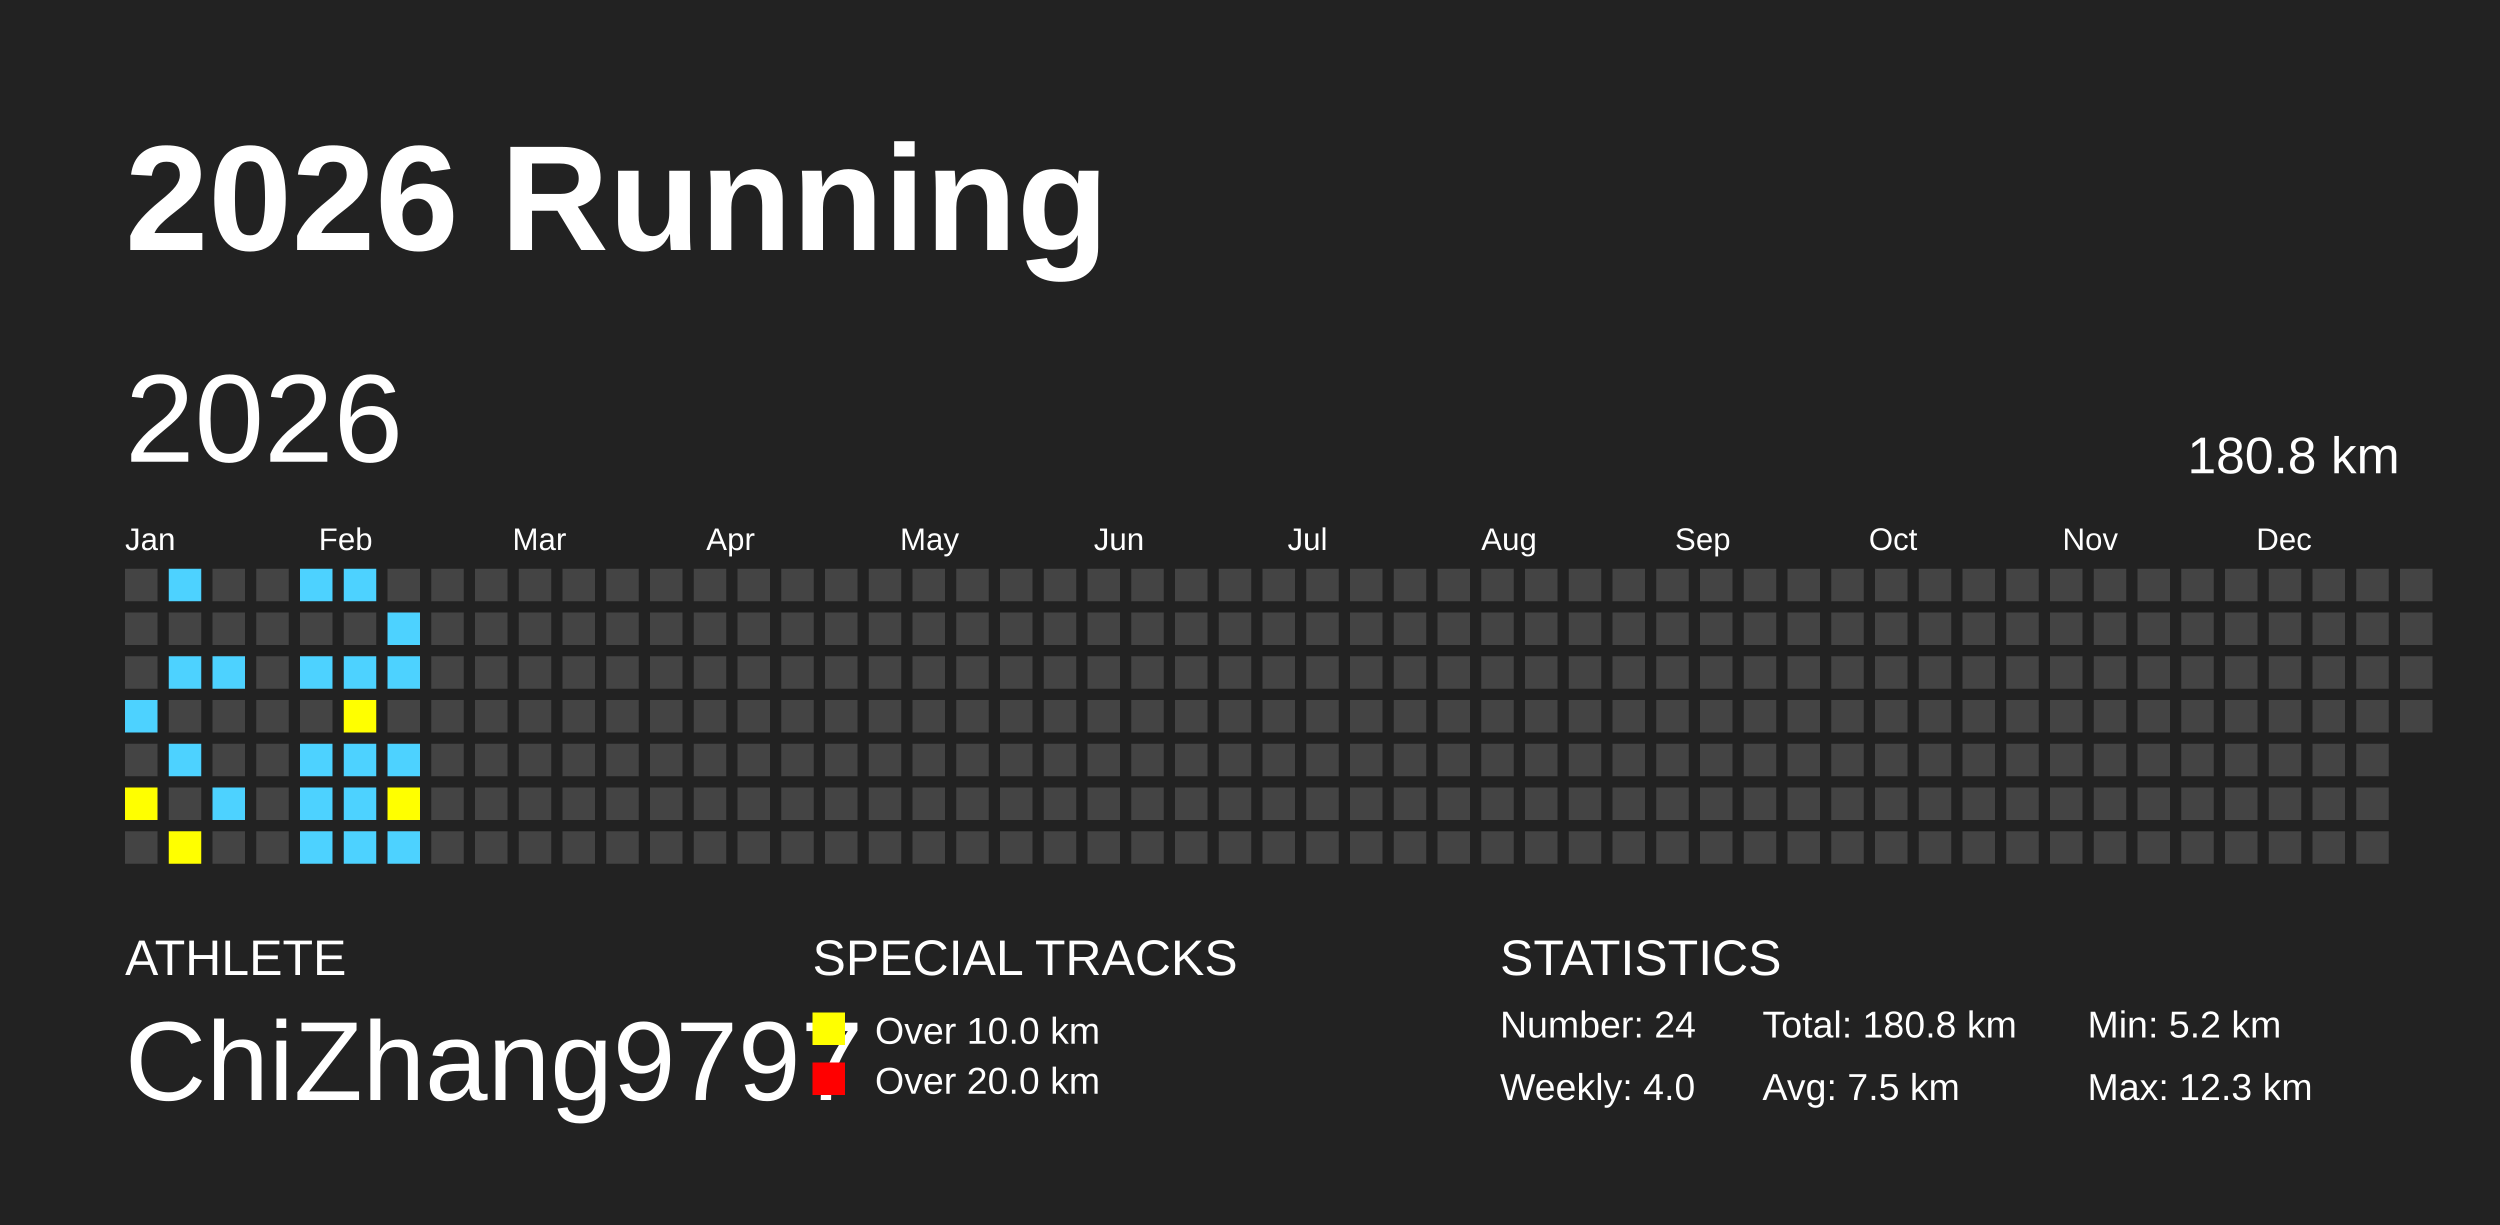
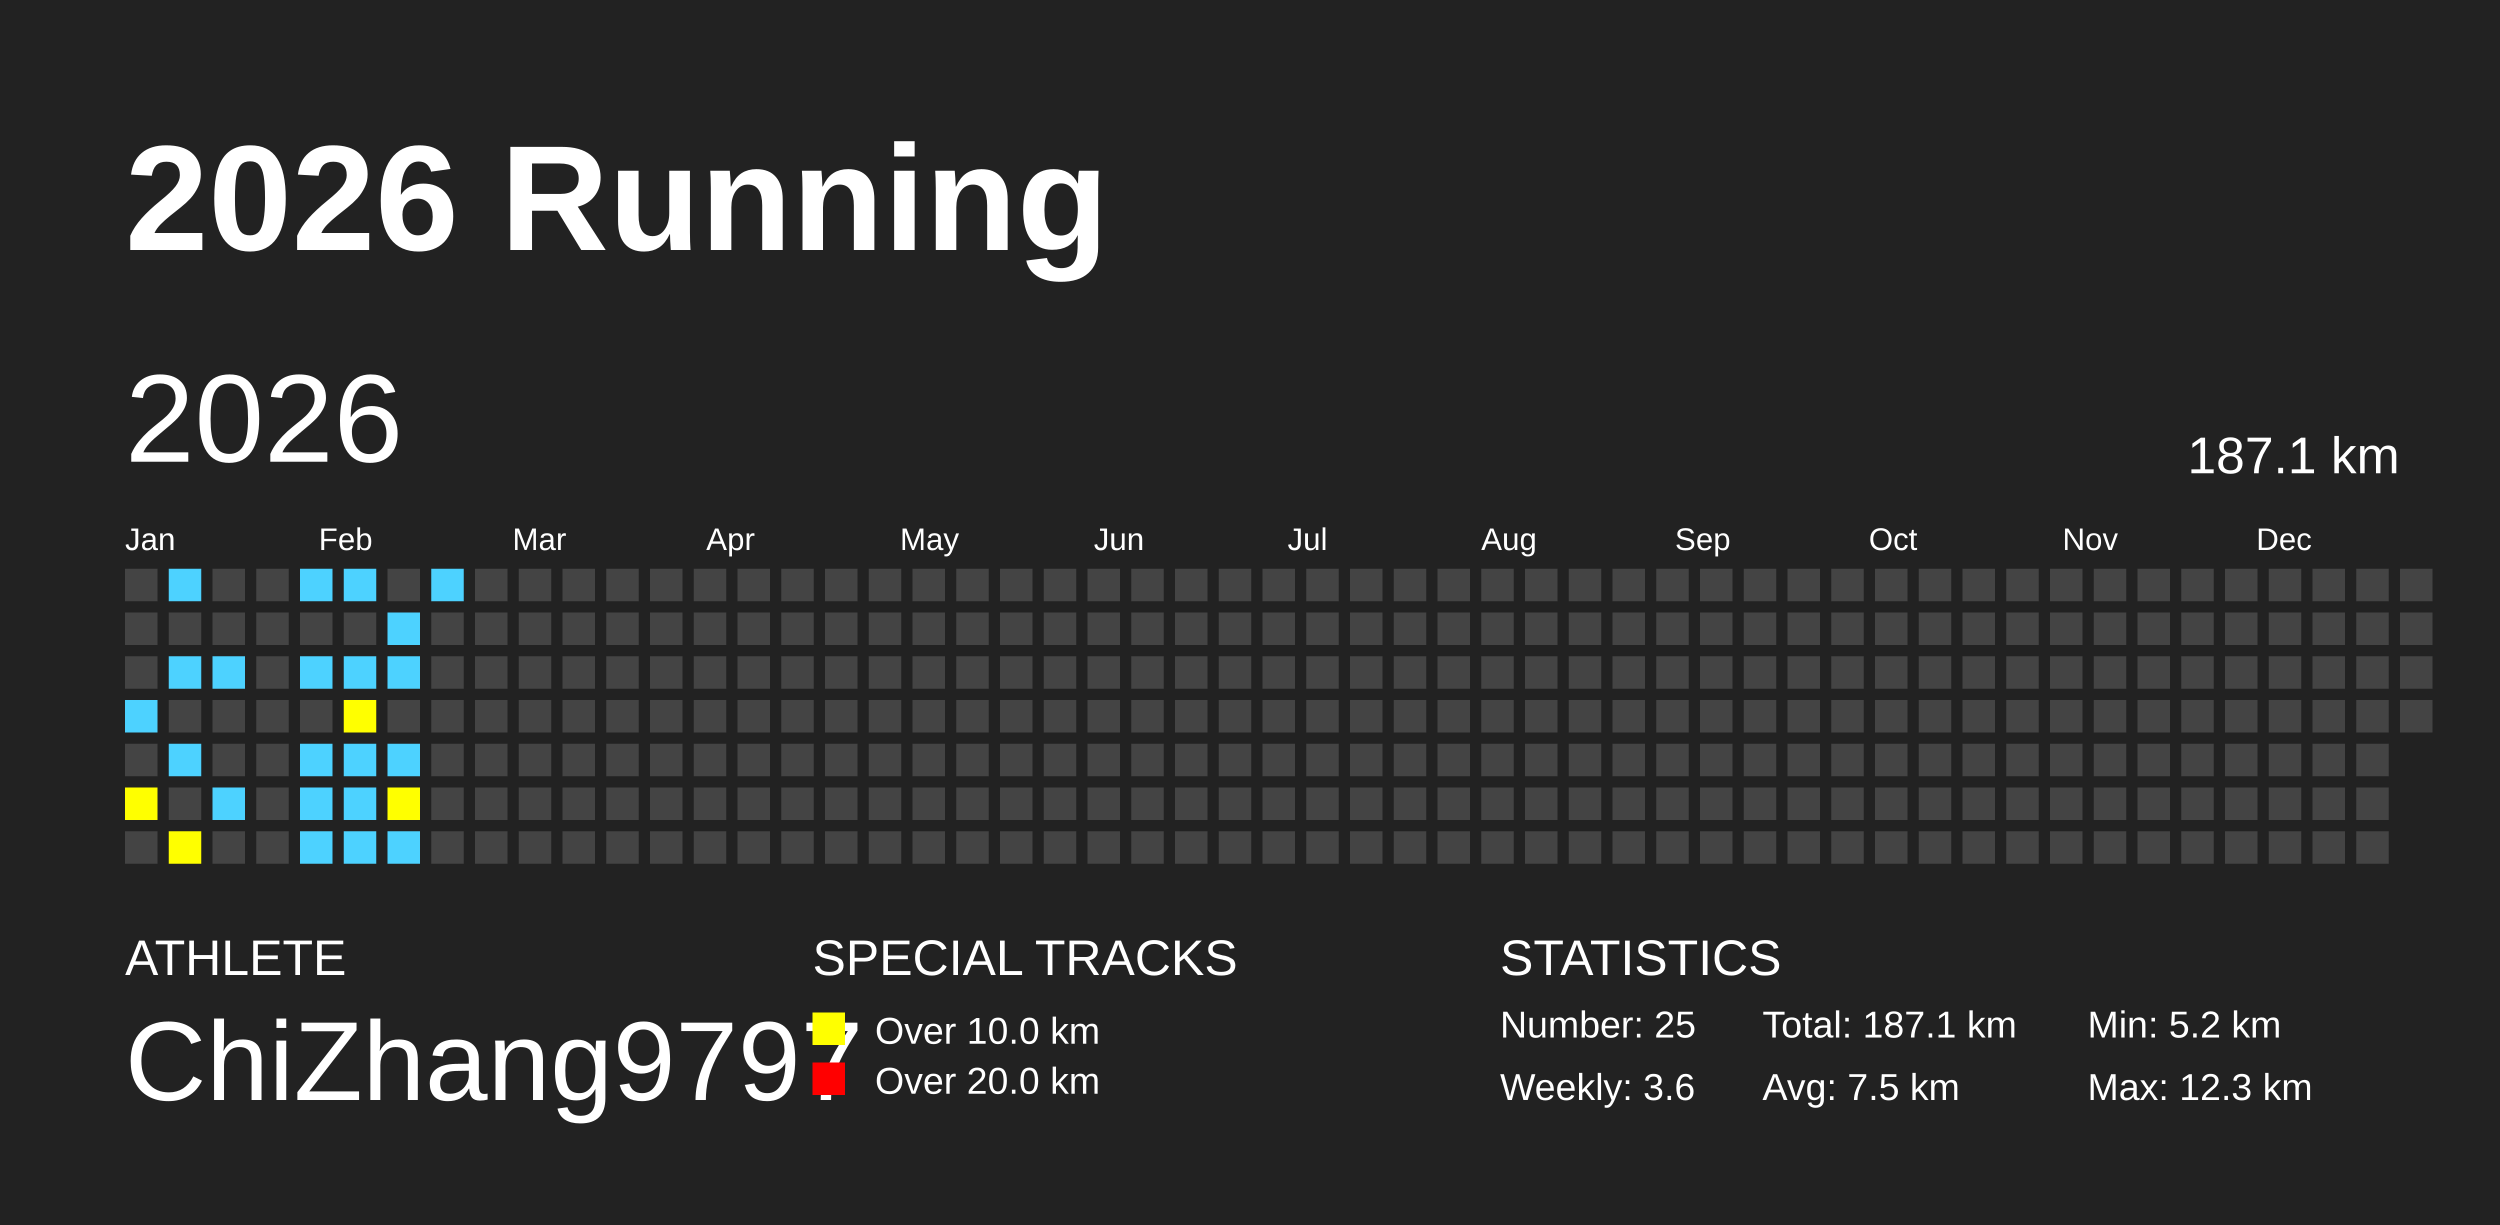
<svg xmlns="http://www.w3.org/2000/svg" baseProfile="full" height="98mm" version="1.1" viewBox="0,0,200,98" width="200mm">
  <defs />
  <rect fill="#222222" height="98" width="200" x="0" y="0" />
  <text fill="#FFFFFF" style="font-size:12px; font-family:Arial; font-weight:bold;" x="10" y="20">2026 Running</text>
  <text fill="#FFFFFF" style="font-size:4px; font-family:Arial" x="10" y="78">ATHLETE</text>
  <text fill="#FFFFFF" style="font-size:9px; font-family:Arial" x="10" y="88">ChiZhang9797</text>
  <text fill="#FFFFFF" style="font-size:4px; font-family:Arial" x="65" y="78">SPECIAL TRACKS</text>
  <rect fill="yellow" height="2.6" width="2.6" x="65" y="81" />
  <text fill="#FFFFFF" style="font-size:3px; font-family:Arial" x="70" y="83.5">Over 10.0 km</text>
  <rect fill="red" height="2.6" width="2.6" x="65" y="85" />
  <text fill="#FFFFFF" style="font-size:3px; font-family:Arial" x="70" y="87.5">Over 20.0 km</text>
  <text fill="#FFFFFF" style="font-size:4px; font-family:Arial" x="120" y="78">STATISTICS</text>
-   <text fill="#FFFFFF" style="font-size:3px; font-family:Arial" x="120" y="83">Number: 24</text>
-   <text fill="#FFFFFF" style="font-size:3px; font-family:Arial" x="120" y="88">Weekly: 4.0</text>
-   <text fill="#FFFFFF" style="font-size:3px; font-family:Arial" x="141" y="83">Total: 180.8 km</text>
+   <text fill="#FFFFFF" style="font-size:3px; font-family:Arial" x="120" y="83">Number: 25</text>
+   <text fill="#FFFFFF" style="font-size:3px; font-family:Arial" x="120" y="88">Weekly: 3.6</text>
+   <text fill="#FFFFFF" style="font-size:3px; font-family:Arial" x="141" y="83">Total: 187.1 km</text>
  <text fill="#FFFFFF" style="font-size:3px; font-family:Arial" x="141" y="88">Avg: 7.5 km</text>
  <text fill="#FFFFFF" style="font-size:3px; font-family:Arial" x="167" y="83">Min: 5.2 km</text>
  <text fill="#FFFFFF" style="font-size:3px; font-family:Arial" x="167" y="88">Max: 12.3 km</text>
  <text dominant-baseline="hanging" fill="#FFFFFF" style="font-size:10.0px; font-family:Arial;" x="10" y="30">2026</text>
-   <text dominant-baseline="hanging" fill="#FFFFFF" style="font-size:4.125px; font-family:Arial;" x="175" y="35">180.8 km</text>
+   <text dominant-baseline="hanging" fill="#FFFFFF" style="font-size:4.125px; font-family:Arial;" x="175" y="35">187.1 km</text>
  <text fill="#FFFFFF" style="font-size:2.5px; font-family:Arial" x="10.0" y="44">Jan</text>
  <text fill="#FFFFFF" style="font-size:2.5px; font-family:Arial" x="25.5" y="44">Feb</text>
  <text fill="#FFFFFF" style="font-size:2.5px; font-family:Arial" x="41.0" y="44">Mar</text>
  <text fill="#FFFFFF" style="font-size:2.5px; font-family:Arial" x="56.5" y="44">Apr</text>
  <text fill="#FFFFFF" style="font-size:2.5px; font-family:Arial" x="72.0" y="44">May</text>
  <text fill="#FFFFFF" style="font-size:2.5px; font-family:Arial" x="87.5" y="44">Jun</text>
  <text fill="#FFFFFF" style="font-size:2.5px; font-family:Arial" x="103.0" y="44">Jul</text>
  <text fill="#FFFFFF" style="font-size:2.5px; font-family:Arial" x="118.5" y="44">Aug</text>
  <text fill="#FFFFFF" style="font-size:2.5px; font-family:Arial" x="134.0" y="44">Sep</text>
  <text fill="#FFFFFF" style="font-size:2.5px; font-family:Arial" x="149.5" y="44">Oct</text>
  <text fill="#FFFFFF" style="font-size:2.5px; font-family:Arial" x="165.0" y="44">Nov</text>
  <text fill="#FFFFFF" style="font-size:2.5px; font-family:Arial" x="180.5" y="44">Dec</text>
  <rect fill="#444444" height="2.6" width="2.6" x="10.0" y="45.5" />
  <rect fill="#444444" height="2.6" width="2.6" x="10.0" y="49.0" />
  <rect fill="#444444" height="2.6" width="2.6" x="10.0" y="52.5" />
  <rect fill="#4DD2FF" height="2.6" width="2.6" x="10.0" y="56.0" />
  <rect fill="#444444" height="2.6" width="2.6" x="10.0" y="59.5" />
  <rect fill="yellow" height="2.6" width="2.6" x="10.0" y="63.0" />
  <rect fill="#444444" height="2.6" width="2.6" x="10.0" y="66.5" />
  <rect fill="#4DD2FF" height="2.6" width="2.6" x="13.5" y="45.5" />
  <rect fill="#444444" height="2.6" width="2.6" x="13.5" y="49.0" />
  <rect fill="#4DD2FF" height="2.6" width="2.6" x="13.5" y="52.5" />
  <rect fill="#444444" height="2.6" width="2.6" x="13.5" y="56.0" />
  <rect fill="#4DD2FF" height="2.6" width="2.6" x="13.5" y="59.5" />
  <rect fill="#444444" height="2.6" width="2.6" x="13.5" y="63.0" />
  <rect fill="yellow" height="2.6" width="2.6" x="13.5" y="66.5" />
  <rect fill="#444444" height="2.6" width="2.6" x="17.0" y="45.5" />
  <rect fill="#444444" height="2.6" width="2.6" x="17.0" y="49.0" />
  <rect fill="#4DD2FF" height="2.6" width="2.6" x="17.0" y="52.5" />
  <rect fill="#444444" height="2.6" width="2.6" x="17.0" y="56.0" />
  <rect fill="#444444" height="2.6" width="2.6" x="17.0" y="59.5" />
  <rect fill="#4DD2FF" height="2.6" width="2.6" x="17.0" y="63.0" />
  <rect fill="#444444" height="2.6" width="2.6" x="17.0" y="66.5" />
  <rect fill="#444444" height="2.6" width="2.6" x="20.5" y="45.5" />
  <rect fill="#444444" height="2.6" width="2.6" x="20.5" y="49.0" />
  <rect fill="#444444" height="2.6" width="2.6" x="20.5" y="52.5" />
  <rect fill="#444444" height="2.6" width="2.6" x="20.5" y="56.0" />
  <rect fill="#444444" height="2.6" width="2.6" x="20.5" y="59.5" />
  <rect fill="#444444" height="2.6" width="2.6" x="20.5" y="63.0" />
  <rect fill="#444444" height="2.6" width="2.6" x="20.5" y="66.5" />
  <rect fill="#4DD2FF" height="2.6" width="2.6" x="24.0" y="45.5" />
  <rect fill="#444444" height="2.6" width="2.6" x="24.0" y="49.0" />
  <rect fill="#4DD2FF" height="2.6" width="2.6" x="24.0" y="52.5" />
  <rect fill="#444444" height="2.6" width="2.6" x="24.0" y="56.0" />
  <rect fill="#4DD2FF" height="2.6" width="2.6" x="24.0" y="59.5" />
  <rect fill="#4DD2FF" height="2.6" width="2.6" x="24.0" y="63.0" />
  <rect fill="#4DD2FF" height="2.6" width="2.6" x="24.0" y="66.5" />
  <rect fill="#4DD2FF" height="2.6" width="2.6" x="27.5" y="45.5" />
  <rect fill="#444444" height="2.6" width="2.6" x="27.5" y="49.0" />
  <rect fill="#4DD2FF" height="2.6" width="2.6" x="27.5" y="52.5" />
  <rect fill="yellow" height="2.6" width="2.6" x="27.5" y="56.0" />
  <rect fill="#4DD2FF" height="2.6" width="2.6" x="27.5" y="59.5" />
  <rect fill="#4DD2FF" height="2.6" width="2.6" x="27.5" y="63.0" />
  <rect fill="#4DD2FF" height="2.6" width="2.6" x="27.5" y="66.5" />
  <rect fill="#444444" height="2.6" width="2.6" x="31.0" y="45.5" />
  <rect fill="#4DD2FF" height="2.6" width="2.6" x="31.0" y="49.0" />
  <rect fill="#4DD2FF" height="2.6" width="2.6" x="31.0" y="52.5" />
  <rect fill="#444444" height="2.6" width="2.6" x="31.0" y="56.0" />
  <rect fill="#4DD2FF" height="2.6" width="2.6" x="31.0" y="59.5" />
  <rect fill="yellow" height="2.6" width="2.6" x="31.0" y="63.0" />
  <rect fill="#4DD2FF" height="2.6" width="2.6" x="31.0" y="66.5" />
-   <rect fill="#444444" height="2.6" width="2.6" x="34.5" y="45.5" />
+   <rect fill="#4DD2FF" height="2.6" width="2.6" x="34.5" y="45.5" />
  <rect fill="#444444" height="2.6" width="2.6" x="34.5" y="49.0" />
  <rect fill="#444444" height="2.6" width="2.6" x="34.5" y="52.5" />
  <rect fill="#444444" height="2.6" width="2.6" x="34.5" y="56.0" />
  <rect fill="#444444" height="2.6" width="2.6" x="34.5" y="59.5" />
  <rect fill="#444444" height="2.6" width="2.6" x="34.5" y="63.0" />
  <rect fill="#444444" height="2.6" width="2.6" x="34.5" y="66.5" />
  <rect fill="#444444" height="2.6" width="2.6" x="38.0" y="45.5" />
  <rect fill="#444444" height="2.6" width="2.6" x="38.0" y="49.0" />
  <rect fill="#444444" height="2.6" width="2.6" x="38.0" y="52.5" />
  <rect fill="#444444" height="2.6" width="2.6" x="38.0" y="56.0" />
  <rect fill="#444444" height="2.6" width="2.6" x="38.0" y="59.5" />
  <rect fill="#444444" height="2.6" width="2.6" x="38.0" y="63.0" />
  <rect fill="#444444" height="2.6" width="2.6" x="38.0" y="66.5" />
  <rect fill="#444444" height="2.6" width="2.6" x="41.5" y="45.5" />
  <rect fill="#444444" height="2.6" width="2.6" x="41.5" y="49.0" />
  <rect fill="#444444" height="2.6" width="2.6" x="41.5" y="52.5" />
  <rect fill="#444444" height="2.6" width="2.6" x="41.5" y="56.0" />
  <rect fill="#444444" height="2.6" width="2.6" x="41.5" y="59.5" />
  <rect fill="#444444" height="2.6" width="2.6" x="41.5" y="63.0" />
  <rect fill="#444444" height="2.6" width="2.6" x="41.5" y="66.5" />
  <rect fill="#444444" height="2.6" width="2.6" x="45.0" y="45.5" />
  <rect fill="#444444" height="2.6" width="2.6" x="45.0" y="49.0" />
  <rect fill="#444444" height="2.6" width="2.6" x="45.0" y="52.5" />
  <rect fill="#444444" height="2.6" width="2.6" x="45.0" y="56.0" />
  <rect fill="#444444" height="2.6" width="2.6" x="45.0" y="59.5" />
  <rect fill="#444444" height="2.6" width="2.6" x="45.0" y="63.0" />
  <rect fill="#444444" height="2.6" width="2.6" x="45.0" y="66.5" />
  <rect fill="#444444" height="2.6" width="2.6" x="48.5" y="45.5" />
  <rect fill="#444444" height="2.6" width="2.6" x="48.5" y="49.0" />
  <rect fill="#444444" height="2.6" width="2.6" x="48.5" y="52.5" />
  <rect fill="#444444" height="2.6" width="2.6" x="48.5" y="56.0" />
  <rect fill="#444444" height="2.6" width="2.6" x="48.5" y="59.5" />
  <rect fill="#444444" height="2.6" width="2.6" x="48.5" y="63.0" />
  <rect fill="#444444" height="2.6" width="2.6" x="48.5" y="66.5" />
  <rect fill="#444444" height="2.6" width="2.6" x="52.0" y="45.5" />
  <rect fill="#444444" height="2.6" width="2.6" x="52.0" y="49.0" />
  <rect fill="#444444" height="2.6" width="2.6" x="52.0" y="52.5" />
  <rect fill="#444444" height="2.6" width="2.6" x="52.0" y="56.0" />
  <rect fill="#444444" height="2.6" width="2.6" x="52.0" y="59.5" />
  <rect fill="#444444" height="2.6" width="2.6" x="52.0" y="63.0" />
  <rect fill="#444444" height="2.6" width="2.6" x="52.0" y="66.5" />
  <rect fill="#444444" height="2.6" width="2.6" x="55.5" y="45.5" />
  <rect fill="#444444" height="2.6" width="2.6" x="55.5" y="49.0" />
  <rect fill="#444444" height="2.6" width="2.6" x="55.5" y="52.5" />
  <rect fill="#444444" height="2.6" width="2.6" x="55.5" y="56.0" />
  <rect fill="#444444" height="2.6" width="2.6" x="55.5" y="59.5" />
  <rect fill="#444444" height="2.6" width="2.6" x="55.5" y="63.0" />
  <rect fill="#444444" height="2.6" width="2.6" x="55.5" y="66.5" />
  <rect fill="#444444" height="2.6" width="2.6" x="59.0" y="45.5" />
  <rect fill="#444444" height="2.6" width="2.6" x="59.0" y="49.0" />
  <rect fill="#444444" height="2.6" width="2.6" x="59.0" y="52.5" />
  <rect fill="#444444" height="2.6" width="2.6" x="59.0" y="56.0" />
  <rect fill="#444444" height="2.6" width="2.6" x="59.0" y="59.5" />
  <rect fill="#444444" height="2.6" width="2.6" x="59.0" y="63.0" />
  <rect fill="#444444" height="2.6" width="2.6" x="59.0" y="66.5" />
  <rect fill="#444444" height="2.6" width="2.6" x="62.5" y="45.5" />
  <rect fill="#444444" height="2.6" width="2.6" x="62.5" y="49.0" />
  <rect fill="#444444" height="2.6" width="2.6" x="62.5" y="52.5" />
  <rect fill="#444444" height="2.6" width="2.6" x="62.5" y="56.0" />
  <rect fill="#444444" height="2.6" width="2.6" x="62.5" y="59.5" />
  <rect fill="#444444" height="2.6" width="2.6" x="62.5" y="63.0" />
  <rect fill="#444444" height="2.6" width="2.6" x="62.5" y="66.5" />
  <rect fill="#444444" height="2.6" width="2.6" x="66.0" y="45.5" />
  <rect fill="#444444" height="2.6" width="2.6" x="66.0" y="49.0" />
  <rect fill="#444444" height="2.6" width="2.6" x="66.0" y="52.5" />
  <rect fill="#444444" height="2.6" width="2.6" x="66.0" y="56.0" />
  <rect fill="#444444" height="2.6" width="2.6" x="66.0" y="59.5" />
  <rect fill="#444444" height="2.6" width="2.6" x="66.0" y="63.0" />
  <rect fill="#444444" height="2.6" width="2.6" x="66.0" y="66.5" />
  <rect fill="#444444" height="2.6" width="2.6" x="69.5" y="45.5" />
  <rect fill="#444444" height="2.6" width="2.6" x="69.5" y="49.0" />
  <rect fill="#444444" height="2.6" width="2.6" x="69.5" y="52.5" />
  <rect fill="#444444" height="2.6" width="2.6" x="69.5" y="56.0" />
  <rect fill="#444444" height="2.6" width="2.6" x="69.5" y="59.5" />
  <rect fill="#444444" height="2.6" width="2.6" x="69.5" y="63.0" />
  <rect fill="#444444" height="2.6" width="2.6" x="69.5" y="66.5" />
  <rect fill="#444444" height="2.6" width="2.6" x="73.0" y="45.5" />
  <rect fill="#444444" height="2.6" width="2.6" x="73.0" y="49.0" />
  <rect fill="#444444" height="2.6" width="2.6" x="73.0" y="52.5" />
  <rect fill="#444444" height="2.6" width="2.6" x="73.0" y="56.0" />
  <rect fill="#444444" height="2.6" width="2.6" x="73.0" y="59.5" />
  <rect fill="#444444" height="2.6" width="2.6" x="73.0" y="63.0" />
  <rect fill="#444444" height="2.6" width="2.6" x="73.0" y="66.5" />
  <rect fill="#444444" height="2.6" width="2.6" x="76.5" y="45.5" />
  <rect fill="#444444" height="2.6" width="2.6" x="76.5" y="49.0" />
  <rect fill="#444444" height="2.6" width="2.6" x="76.5" y="52.5" />
  <rect fill="#444444" height="2.6" width="2.6" x="76.5" y="56.0" />
  <rect fill="#444444" height="2.6" width="2.6" x="76.5" y="59.5" />
  <rect fill="#444444" height="2.6" width="2.6" x="76.5" y="63.0" />
  <rect fill="#444444" height="2.6" width="2.6" x="76.5" y="66.5" />
  <rect fill="#444444" height="2.6" width="2.6" x="80.0" y="45.5" />
  <rect fill="#444444" height="2.6" width="2.6" x="80.0" y="49.0" />
  <rect fill="#444444" height="2.6" width="2.6" x="80.0" y="52.5" />
  <rect fill="#444444" height="2.6" width="2.6" x="80.0" y="56.0" />
  <rect fill="#444444" height="2.6" width="2.6" x="80.0" y="59.5" />
  <rect fill="#444444" height="2.6" width="2.6" x="80.0" y="63.0" />
  <rect fill="#444444" height="2.6" width="2.6" x="80.0" y="66.5" />
  <rect fill="#444444" height="2.6" width="2.6" x="83.5" y="45.5" />
  <rect fill="#444444" height="2.6" width="2.6" x="83.5" y="49.0" />
  <rect fill="#444444" height="2.6" width="2.6" x="83.5" y="52.5" />
  <rect fill="#444444" height="2.6" width="2.6" x="83.5" y="56.0" />
  <rect fill="#444444" height="2.6" width="2.6" x="83.5" y="59.5" />
  <rect fill="#444444" height="2.6" width="2.6" x="83.5" y="63.0" />
  <rect fill="#444444" height="2.6" width="2.6" x="83.5" y="66.5" />
  <rect fill="#444444" height="2.6" width="2.6" x="87.0" y="45.5" />
  <rect fill="#444444" height="2.6" width="2.6" x="87.0" y="49.0" />
  <rect fill="#444444" height="2.6" width="2.6" x="87.0" y="52.5" />
  <rect fill="#444444" height="2.6" width="2.6" x="87.0" y="56.0" />
  <rect fill="#444444" height="2.6" width="2.6" x="87.0" y="59.5" />
  <rect fill="#444444" height="2.6" width="2.6" x="87.0" y="63.0" />
  <rect fill="#444444" height="2.6" width="2.6" x="87.0" y="66.5" />
  <rect fill="#444444" height="2.6" width="2.6" x="90.5" y="45.5" />
  <rect fill="#444444" height="2.6" width="2.6" x="90.5" y="49.0" />
  <rect fill="#444444" height="2.6" width="2.6" x="90.5" y="52.5" />
  <rect fill="#444444" height="2.6" width="2.6" x="90.5" y="56.0" />
  <rect fill="#444444" height="2.6" width="2.6" x="90.5" y="59.5" />
  <rect fill="#444444" height="2.6" width="2.6" x="90.5" y="63.0" />
  <rect fill="#444444" height="2.6" width="2.6" x="90.5" y="66.5" />
  <rect fill="#444444" height="2.6" width="2.6" x="94.0" y="45.5" />
  <rect fill="#444444" height="2.6" width="2.6" x="94.0" y="49.0" />
  <rect fill="#444444" height="2.6" width="2.6" x="94.0" y="52.5" />
  <rect fill="#444444" height="2.6" width="2.6" x="94.0" y="56.0" />
  <rect fill="#444444" height="2.6" width="2.6" x="94.0" y="59.5" />
  <rect fill="#444444" height="2.6" width="2.6" x="94.0" y="63.0" />
  <rect fill="#444444" height="2.6" width="2.6" x="94.0" y="66.5" />
  <rect fill="#444444" height="2.6" width="2.6" x="97.5" y="45.5" />
  <rect fill="#444444" height="2.6" width="2.6" x="97.5" y="49.0" />
  <rect fill="#444444" height="2.6" width="2.6" x="97.5" y="52.5" />
  <rect fill="#444444" height="2.6" width="2.6" x="97.5" y="56.0" />
  <rect fill="#444444" height="2.6" width="2.6" x="97.5" y="59.5" />
  <rect fill="#444444" height="2.6" width="2.6" x="97.5" y="63.0" />
  <rect fill="#444444" height="2.6" width="2.6" x="97.5" y="66.5" />
  <rect fill="#444444" height="2.6" width="2.6" x="101.0" y="45.5" />
  <rect fill="#444444" height="2.6" width="2.6" x="101.0" y="49.0" />
  <rect fill="#444444" height="2.6" width="2.6" x="101.0" y="52.5" />
  <rect fill="#444444" height="2.6" width="2.6" x="101.0" y="56.0" />
  <rect fill="#444444" height="2.6" width="2.6" x="101.0" y="59.5" />
  <rect fill="#444444" height="2.6" width="2.6" x="101.0" y="63.0" />
  <rect fill="#444444" height="2.6" width="2.6" x="101.0" y="66.5" />
  <rect fill="#444444" height="2.6" width="2.6" x="104.5" y="45.5" />
  <rect fill="#444444" height="2.6" width="2.6" x="104.5" y="49.0" />
  <rect fill="#444444" height="2.6" width="2.6" x="104.5" y="52.5" />
  <rect fill="#444444" height="2.6" width="2.6" x="104.5" y="56.0" />
  <rect fill="#444444" height="2.6" width="2.6" x="104.5" y="59.5" />
  <rect fill="#444444" height="2.6" width="2.6" x="104.5" y="63.0" />
  <rect fill="#444444" height="2.6" width="2.6" x="104.5" y="66.5" />
  <rect fill="#444444" height="2.6" width="2.6" x="108.0" y="45.5" />
  <rect fill="#444444" height="2.6" width="2.6" x="108.0" y="49.0" />
  <rect fill="#444444" height="2.6" width="2.6" x="108.0" y="52.5" />
  <rect fill="#444444" height="2.6" width="2.6" x="108.0" y="56.0" />
  <rect fill="#444444" height="2.6" width="2.6" x="108.0" y="59.5" />
  <rect fill="#444444" height="2.6" width="2.6" x="108.0" y="63.0" />
  <rect fill="#444444" height="2.6" width="2.6" x="108.0" y="66.5" />
  <rect fill="#444444" height="2.6" width="2.6" x="111.5" y="45.5" />
  <rect fill="#444444" height="2.6" width="2.6" x="111.5" y="49.0" />
  <rect fill="#444444" height="2.6" width="2.6" x="111.5" y="52.5" />
  <rect fill="#444444" height="2.6" width="2.6" x="111.5" y="56.0" />
  <rect fill="#444444" height="2.6" width="2.6" x="111.5" y="59.5" />
  <rect fill="#444444" height="2.6" width="2.6" x="111.5" y="63.0" />
  <rect fill="#444444" height="2.6" width="2.6" x="111.5" y="66.5" />
  <rect fill="#444444" height="2.6" width="2.6" x="115.0" y="45.5" />
  <rect fill="#444444" height="2.6" width="2.6" x="115.0" y="49.0" />
  <rect fill="#444444" height="2.6" width="2.6" x="115.0" y="52.5" />
  <rect fill="#444444" height="2.6" width="2.6" x="115.0" y="56.0" />
  <rect fill="#444444" height="2.6" width="2.6" x="115.0" y="59.5" />
  <rect fill="#444444" height="2.6" width="2.6" x="115.0" y="63.0" />
  <rect fill="#444444" height="2.6" width="2.6" x="115.0" y="66.5" />
  <rect fill="#444444" height="2.6" width="2.6" x="118.5" y="45.5" />
  <rect fill="#444444" height="2.6" width="2.6" x="118.5" y="49.0" />
  <rect fill="#444444" height="2.6" width="2.6" x="118.5" y="52.5" />
  <rect fill="#444444" height="2.6" width="2.6" x="118.5" y="56.0" />
  <rect fill="#444444" height="2.6" width="2.6" x="118.5" y="59.5" />
  <rect fill="#444444" height="2.6" width="2.6" x="118.5" y="63.0" />
  <rect fill="#444444" height="2.6" width="2.6" x="118.5" y="66.5" />
  <rect fill="#444444" height="2.6" width="2.6" x="122.0" y="45.5" />
  <rect fill="#444444" height="2.6" width="2.6" x="122.0" y="49.0" />
  <rect fill="#444444" height="2.6" width="2.6" x="122.0" y="52.5" />
  <rect fill="#444444" height="2.6" width="2.6" x="122.0" y="56.0" />
  <rect fill="#444444" height="2.6" width="2.6" x="122.0" y="59.5" />
  <rect fill="#444444" height="2.6" width="2.6" x="122.0" y="63.0" />
  <rect fill="#444444" height="2.6" width="2.6" x="122.0" y="66.5" />
  <rect fill="#444444" height="2.6" width="2.6" x="125.5" y="45.5" />
  <rect fill="#444444" height="2.6" width="2.6" x="125.5" y="49.0" />
  <rect fill="#444444" height="2.6" width="2.6" x="125.5" y="52.5" />
  <rect fill="#444444" height="2.6" width="2.6" x="125.5" y="56.0" />
  <rect fill="#444444" height="2.6" width="2.6" x="125.5" y="59.5" />
  <rect fill="#444444" height="2.6" width="2.6" x="125.5" y="63.0" />
  <rect fill="#444444" height="2.6" width="2.6" x="125.5" y="66.5" />
  <rect fill="#444444" height="2.6" width="2.6" x="129.0" y="45.5" />
  <rect fill="#444444" height="2.6" width="2.6" x="129.0" y="49.0" />
  <rect fill="#444444" height="2.6" width="2.6" x="129.0" y="52.5" />
  <rect fill="#444444" height="2.6" width="2.6" x="129.0" y="56.0" />
  <rect fill="#444444" height="2.6" width="2.6" x="129.0" y="59.5" />
  <rect fill="#444444" height="2.6" width="2.6" x="129.0" y="63.0" />
  <rect fill="#444444" height="2.6" width="2.6" x="129.0" y="66.5" />
  <rect fill="#444444" height="2.6" width="2.6" x="132.5" y="45.5" />
  <rect fill="#444444" height="2.6" width="2.6" x="132.5" y="49.0" />
  <rect fill="#444444" height="2.6" width="2.6" x="132.5" y="52.5" />
  <rect fill="#444444" height="2.6" width="2.6" x="132.5" y="56.0" />
  <rect fill="#444444" height="2.6" width="2.6" x="132.5" y="59.5" />
  <rect fill="#444444" height="2.6" width="2.6" x="132.5" y="63.0" />
  <rect fill="#444444" height="2.6" width="2.6" x="132.5" y="66.5" />
  <rect fill="#444444" height="2.6" width="2.6" x="136.0" y="45.5" />
  <rect fill="#444444" height="2.6" width="2.6" x="136.0" y="49.0" />
  <rect fill="#444444" height="2.6" width="2.6" x="136.0" y="52.5" />
  <rect fill="#444444" height="2.6" width="2.6" x="136.0" y="56.0" />
  <rect fill="#444444" height="2.6" width="2.6" x="136.0" y="59.5" />
  <rect fill="#444444" height="2.6" width="2.6" x="136.0" y="63.0" />
  <rect fill="#444444" height="2.6" width="2.6" x="136.0" y="66.5" />
  <rect fill="#444444" height="2.6" width="2.6" x="139.5" y="45.5" />
  <rect fill="#444444" height="2.6" width="2.6" x="139.5" y="49.0" />
  <rect fill="#444444" height="2.6" width="2.6" x="139.5" y="52.5" />
  <rect fill="#444444" height="2.6" width="2.6" x="139.5" y="56.0" />
  <rect fill="#444444" height="2.6" width="2.6" x="139.5" y="59.5" />
  <rect fill="#444444" height="2.6" width="2.6" x="139.5" y="63.0" />
  <rect fill="#444444" height="2.6" width="2.6" x="139.5" y="66.5" />
  <rect fill="#444444" height="2.6" width="2.6" x="143.0" y="45.5" />
  <rect fill="#444444" height="2.6" width="2.6" x="143.0" y="49.0" />
  <rect fill="#444444" height="2.6" width="2.6" x="143.0" y="52.5" />
  <rect fill="#444444" height="2.6" width="2.6" x="143.0" y="56.0" />
  <rect fill="#444444" height="2.6" width="2.6" x="143.0" y="59.5" />
  <rect fill="#444444" height="2.6" width="2.6" x="143.0" y="63.0" />
  <rect fill="#444444" height="2.6" width="2.6" x="143.0" y="66.5" />
  <rect fill="#444444" height="2.6" width="2.6" x="146.5" y="45.5" />
  <rect fill="#444444" height="2.6" width="2.6" x="146.5" y="49.0" />
  <rect fill="#444444" height="2.6" width="2.6" x="146.5" y="52.5" />
  <rect fill="#444444" height="2.6" width="2.6" x="146.5" y="56.0" />
  <rect fill="#444444" height="2.6" width="2.6" x="146.5" y="59.5" />
  <rect fill="#444444" height="2.6" width="2.6" x="146.5" y="63.0" />
  <rect fill="#444444" height="2.6" width="2.6" x="146.5" y="66.5" />
  <rect fill="#444444" height="2.6" width="2.6" x="150.0" y="45.5" />
  <rect fill="#444444" height="2.6" width="2.6" x="150.0" y="49.0" />
  <rect fill="#444444" height="2.6" width="2.6" x="150.0" y="52.5" />
  <rect fill="#444444" height="2.6" width="2.6" x="150.0" y="56.0" />
  <rect fill="#444444" height="2.6" width="2.6" x="150.0" y="59.5" />
  <rect fill="#444444" height="2.6" width="2.6" x="150.0" y="63.0" />
  <rect fill="#444444" height="2.6" width="2.6" x="150.0" y="66.5" />
  <rect fill="#444444" height="2.6" width="2.6" x="153.5" y="45.5" />
  <rect fill="#444444" height="2.6" width="2.6" x="153.5" y="49.0" />
  <rect fill="#444444" height="2.6" width="2.6" x="153.5" y="52.5" />
  <rect fill="#444444" height="2.6" width="2.6" x="153.5" y="56.0" />
  <rect fill="#444444" height="2.6" width="2.6" x="153.5" y="59.5" />
  <rect fill="#444444" height="2.6" width="2.6" x="153.5" y="63.0" />
  <rect fill="#444444" height="2.6" width="2.6" x="153.5" y="66.5" />
  <rect fill="#444444" height="2.6" width="2.6" x="157.0" y="45.5" />
  <rect fill="#444444" height="2.6" width="2.6" x="157.0" y="49.0" />
  <rect fill="#444444" height="2.6" width="2.6" x="157.0" y="52.5" />
  <rect fill="#444444" height="2.6" width="2.6" x="157.0" y="56.0" />
  <rect fill="#444444" height="2.6" width="2.6" x="157.0" y="59.5" />
  <rect fill="#444444" height="2.6" width="2.6" x="157.0" y="63.0" />
  <rect fill="#444444" height="2.6" width="2.6" x="157.0" y="66.5" />
  <rect fill="#444444" height="2.6" width="2.6" x="160.5" y="45.5" />
  <rect fill="#444444" height="2.6" width="2.6" x="160.5" y="49.0" />
  <rect fill="#444444" height="2.6" width="2.6" x="160.5" y="52.5" />
  <rect fill="#444444" height="2.6" width="2.6" x="160.5" y="56.0" />
  <rect fill="#444444" height="2.6" width="2.6" x="160.5" y="59.5" />
  <rect fill="#444444" height="2.6" width="2.6" x="160.5" y="63.0" />
  <rect fill="#444444" height="2.6" width="2.6" x="160.5" y="66.5" />
  <rect fill="#444444" height="2.6" width="2.6" x="164.0" y="45.5" />
  <rect fill="#444444" height="2.6" width="2.6" x="164.0" y="49.0" />
  <rect fill="#444444" height="2.6" width="2.6" x="164.0" y="52.5" />
  <rect fill="#444444" height="2.6" width="2.6" x="164.0" y="56.0" />
  <rect fill="#444444" height="2.6" width="2.6" x="164.0" y="59.5" />
  <rect fill="#444444" height="2.6" width="2.6" x="164.0" y="63.0" />
  <rect fill="#444444" height="2.6" width="2.6" x="164.0" y="66.5" />
  <rect fill="#444444" height="2.6" width="2.6" x="167.5" y="45.5" />
  <rect fill="#444444" height="2.6" width="2.6" x="167.5" y="49.0" />
  <rect fill="#444444" height="2.6" width="2.6" x="167.5" y="52.5" />
  <rect fill="#444444" height="2.6" width="2.6" x="167.5" y="56.0" />
  <rect fill="#444444" height="2.6" width="2.6" x="167.5" y="59.5" />
  <rect fill="#444444" height="2.6" width="2.6" x="167.5" y="63.0" />
  <rect fill="#444444" height="2.6" width="2.6" x="167.5" y="66.5" />
  <rect fill="#444444" height="2.6" width="2.6" x="171.0" y="45.5" />
  <rect fill="#444444" height="2.6" width="2.6" x="171.0" y="49.0" />
  <rect fill="#444444" height="2.6" width="2.6" x="171.0" y="52.5" />
  <rect fill="#444444" height="2.6" width="2.6" x="171.0" y="56.0" />
  <rect fill="#444444" height="2.6" width="2.6" x="171.0" y="59.5" />
  <rect fill="#444444" height="2.6" width="2.6" x="171.0" y="63.0" />
  <rect fill="#444444" height="2.6" width="2.6" x="171.0" y="66.5" />
  <rect fill="#444444" height="2.6" width="2.6" x="174.5" y="45.5" />
  <rect fill="#444444" height="2.6" width="2.6" x="174.5" y="49.0" />
  <rect fill="#444444" height="2.6" width="2.6" x="174.5" y="52.5" />
  <rect fill="#444444" height="2.6" width="2.6" x="174.5" y="56.0" />
  <rect fill="#444444" height="2.6" width="2.6" x="174.5" y="59.5" />
  <rect fill="#444444" height="2.6" width="2.6" x="174.5" y="63.0" />
  <rect fill="#444444" height="2.6" width="2.6" x="174.5" y="66.5" />
  <rect fill="#444444" height="2.6" width="2.6" x="178.0" y="45.5" />
  <rect fill="#444444" height="2.6" width="2.6" x="178.0" y="49.0" />
  <rect fill="#444444" height="2.6" width="2.6" x="178.0" y="52.5" />
  <rect fill="#444444" height="2.6" width="2.6" x="178.0" y="56.0" />
  <rect fill="#444444" height="2.6" width="2.6" x="178.0" y="59.5" />
  <rect fill="#444444" height="2.6" width="2.6" x="178.0" y="63.0" />
  <rect fill="#444444" height="2.6" width="2.6" x="178.0" y="66.5" />
  <rect fill="#444444" height="2.6" width="2.6" x="181.5" y="45.5" />
  <rect fill="#444444" height="2.6" width="2.6" x="181.5" y="49.0" />
  <rect fill="#444444" height="2.6" width="2.6" x="181.5" y="52.5" />
  <rect fill="#444444" height="2.6" width="2.6" x="181.5" y="56.0" />
  <rect fill="#444444" height="2.6" width="2.6" x="181.5" y="59.5" />
  <rect fill="#444444" height="2.6" width="2.6" x="181.5" y="63.0" />
  <rect fill="#444444" height="2.6" width="2.6" x="181.5" y="66.5" />
  <rect fill="#444444" height="2.6" width="2.6" x="185.0" y="45.5" />
  <rect fill="#444444" height="2.6" width="2.6" x="185.0" y="49.0" />
  <rect fill="#444444" height="2.6" width="2.6" x="185.0" y="52.5" />
  <rect fill="#444444" height="2.6" width="2.6" x="185.0" y="56.0" />
  <rect fill="#444444" height="2.6" width="2.6" x="185.0" y="59.5" />
  <rect fill="#444444" height="2.6" width="2.6" x="185.0" y="63.0" />
  <rect fill="#444444" height="2.6" width="2.6" x="185.0" y="66.5" />
  <rect fill="#444444" height="2.6" width="2.6" x="188.5" y="45.5" />
  <rect fill="#444444" height="2.6" width="2.6" x="188.5" y="49.0" />
  <rect fill="#444444" height="2.6" width="2.6" x="188.5" y="52.5" />
  <rect fill="#444444" height="2.6" width="2.6" x="188.5" y="56.0" />
  <rect fill="#444444" height="2.6" width="2.6" x="188.5" y="59.5" />
  <rect fill="#444444" height="2.6" width="2.6" x="188.5" y="63.0" />
  <rect fill="#444444" height="2.6" width="2.6" x="188.5" y="66.5" />
  <rect fill="#444444" height="2.6" width="2.6" x="192.0" y="45.5" />
  <rect fill="#444444" height="2.6" width="2.6" x="192.0" y="49.0" />
  <rect fill="#444444" height="2.6" width="2.6" x="192.0" y="52.5" />
  <rect fill="#444444" height="2.6" width="2.6" x="192.0" y="56.0" />
</svg>
